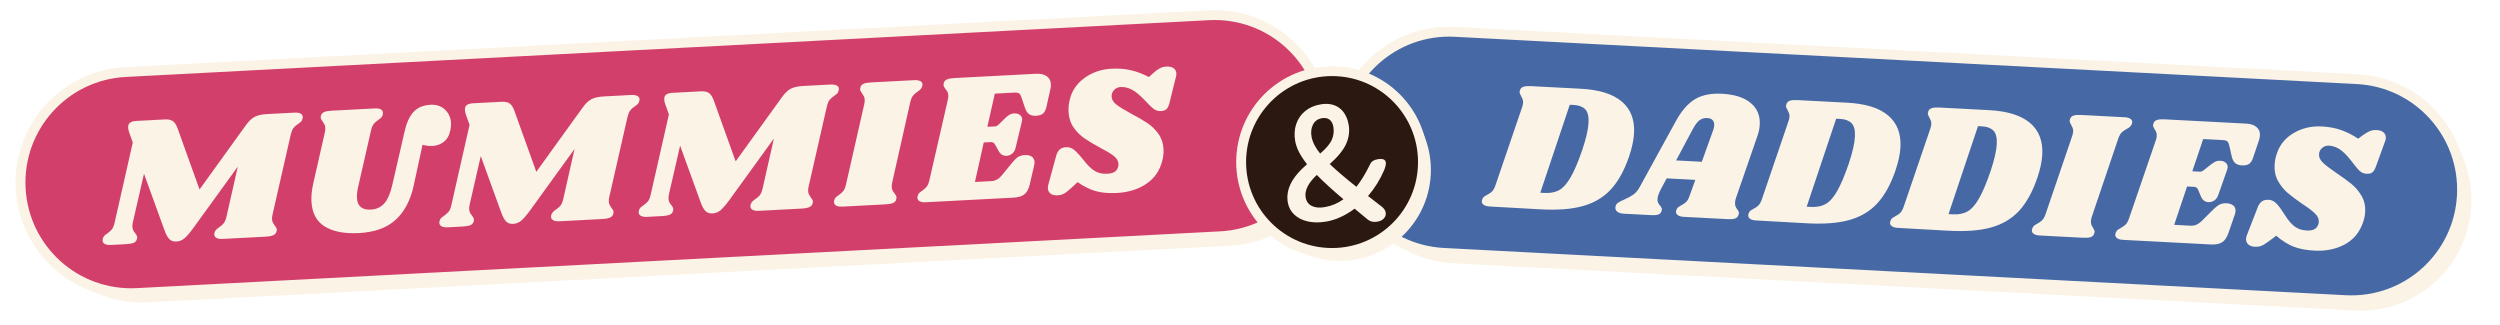
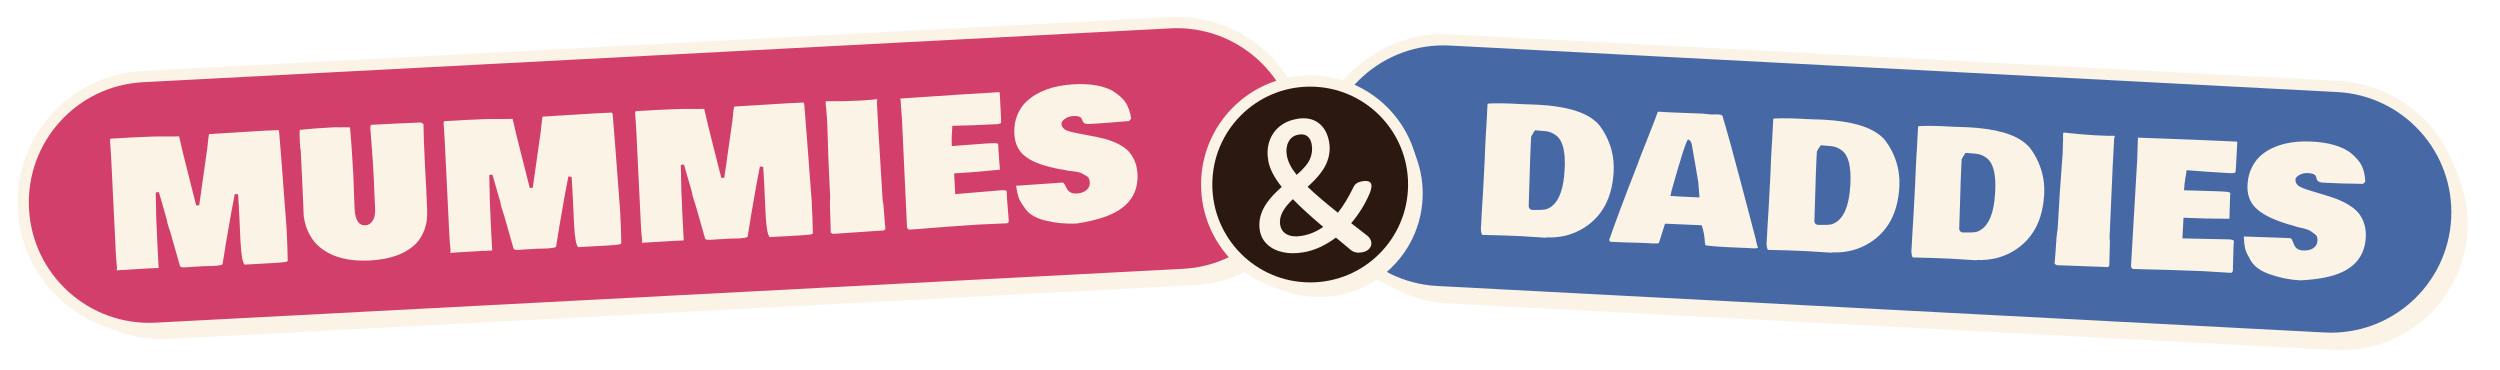
- <svg xmlns="http://www.w3.org/2000/svg" viewBox="0 0 1265 164" width="1265" height="164" role="img" aria-label="Mummies &amp; Daddies">
-   <g transform="rotate(-3 340.5 78.0)">
-     <rect x="15.00" y="27" width="661.0" height="112" rx="56.0" fill="#FBF3E6" />
-     <rect x="10.00" y="22" width="661.0" height="112" rx="56.0" fill="#D23F6B" stroke="#FBF3E6" stroke-width="5" />
-     <path d="M154.45 49.33Q154.45 49.79 154.17 50.54Q153.89 51.38 153.38 51.79Q152.87 52.21 151.84 52.86Q150.35 53.7 149.47 54.73Q148.59 55.75 147.93 57.89L136.58 97.92Q136.2 99.13 136.2 100.25Q136.2 101.27 136.53 101.97Q136.86 102.67 137.41 103.6Q137.79 104.07 138.07 104.58Q138.35 105.09 138.35 105.65Q138.35 105.83 138.16 106.58Q137.79 107.79 136.44 108.35Q135.09 108.91 132.57 108.91H110.7Q108.74 108.91 107.67 108.26Q106.6 107.6 106.6 106.49Q106.6 105.93 106.88 105.28Q107.16 104.62 107.67 104.11Q108.18 103.6 108.6 103.37Q109.02 103.14 109.21 102.95Q110.7 102.11 111.63 101.09Q112.56 100.06 113.21 97.92L120.29 72.79L96.17 102.67Q93.2 106.3 91.38 107.65Q89.56 109 87.24 109Q85 109 83.75 107.56Q82.49 106.11 81.47 102.67L72.71 73.9L65.83 98.02Q65.45 99.23 65.45 100.34Q65.45 101.46 65.78 102.2Q66.11 102.95 66.76 103.79Q67.59 105 67.59 105.74Q67.59 105.93 67.41 106.67Q67.04 107.98 65.73 108.49Q64.43 109 61.82 109H54.1Q52.14 109 51.07 108.35Q50 107.7 50 106.58Q50 106.02 50.28 105.37Q50.65 104.35 51.49 103.79Q52.33 103.23 52.51 103.14Q54 102.2 54.93 101.23Q55.86 100.25 56.52 98.02L67.87 57.8L66.38 52.86Q65.92 51.47 65.92 50.17Q65.92 48.49 66.99 47.74Q68.06 47 70.29 47H84.72Q87.52 47 88.87 48.21Q90.22 49.42 91.05 52.4L100.36 83.31L125.59 51.93Q128.01 48.95 130.34 47.98Q132.67 47 136.48 47H150.35Q152.31 47 153.38 47.61Q154.45 48.21 154.45 49.33ZM219.34 46.63Q223.8 46.63 226.5 49.47Q229.2 52.31 229.2 56.5Q229.2 57.89 228.74 59.75Q227.71 63.85 225.11 65.67Q222.5 67.48 219.43 67.48Q217.85 67.48 216.59 67.25Q215.33 67.02 214.22 66.64L208.72 86.84Q205.74 97.92 198.76 103.74Q191.78 109.56 179.77 109.56Q168.79 109.56 162.69 105.37Q156.59 101.18 156.59 92.34Q156.59 88.05 158.08 82.93L165.16 57.89Q165.53 56.68 165.53 55.56Q165.53 54.45 165.2 53.75Q164.88 53.05 164.32 52.12Q163.48 50.91 163.48 50.17Q163.48 49.79 163.67 49.23Q164.04 48.02 165.34 47.51Q166.65 47 169.16 47H191.04Q195.04 47 195.04 49.42Q195.04 49.98 194.95 50.35Q194.67 51.19 194.15 51.7Q193.64 52.21 192.62 52.86Q191.13 53.7 190.2 54.73Q189.27 55.75 188.62 57.89L180.52 86.38Q179.68 89.54 179.68 91.78Q179.68 98.02 186.38 98.02Q190.48 98.02 193.22 95.36Q195.97 92.71 197.83 86.29L205.47 59.57Q207.23 53.14 210.45 49.89Q213.66 46.63 219.34 46.63ZM325.09 49.33Q325.09 49.79 324.81 50.54Q324.53 51.38 324.02 51.79Q323.51 52.21 322.48 52.86Q320.99 53.7 320.11 54.73Q319.23 55.75 318.57 57.89L307.22 97.92Q306.84 99.13 306.84 100.25Q306.84 101.27 307.17 101.97Q307.5 102.67 308.05 103.6Q308.43 104.07 308.71 104.58Q308.98 105.09 308.98 105.65Q308.98 105.83 308.8 106.58Q308.43 107.79 307.08 108.35Q305.73 108.91 303.21 108.91H281.34Q279.38 108.91 278.31 108.26Q277.24 107.6 277.24 106.49Q277.24 105.93 277.52 105.28Q277.8 104.62 278.31 104.11Q278.82 103.6 279.24 103.37Q279.66 103.14 279.85 102.95Q281.34 102.11 282.27 101.09Q283.2 100.06 283.85 97.92L290.92 72.79L266.81 102.67Q263.83 106.3 262.02 107.65Q260.2 109 257.88 109Q255.64 109 254.39 107.56Q253.13 106.11 252.11 102.67L243.35 73.9L236.47 98.02Q236.09 99.23 236.09 100.34Q236.09 101.46 236.42 102.2Q236.74 102.95 237.4 103.79Q238.23 105 238.23 105.74Q238.23 105.93 238.05 106.67Q237.68 107.98 236.37 108.49Q235.07 109 232.46 109H224.74Q222.78 109 221.71 108.35Q220.64 107.7 220.64 106.58Q220.64 106.02 220.92 105.37Q221.29 104.35 222.13 103.79Q222.97 103.23 223.15 103.14Q224.64 102.2 225.57 101.23Q226.5 100.25 227.16 98.02L238.51 57.8L237.02 52.86Q236.56 51.47 236.56 50.17Q236.56 48.49 237.63 47.74Q238.7 47 240.93 47H255.36Q258.16 47 259.51 48.21Q260.86 49.42 261.69 52.4L271 83.31L296.23 51.93Q298.65 48.95 300.98 47.98Q303.31 47 307.12 47H320.99Q322.95 47 324.02 47.61Q325.09 48.21 325.09 49.33ZM426.1 49.33Q426.1 49.79 425.82 50.54Q425.54 51.38 425.03 51.79Q424.51 52.21 423.49 52.86Q422 53.7 421.12 54.73Q420.23 55.75 419.58 57.89L408.22 97.92Q407.85 99.13 407.85 100.25Q407.85 101.27 408.18 101.97Q408.5 102.67 409.06 103.6Q409.43 104.07 409.71 104.58Q409.99 105.09 409.99 105.65Q409.99 105.83 409.8 106.58Q409.43 107.79 408.08 108.35Q406.73 108.91 404.22 108.91H382.34Q380.39 108.91 379.32 108.26Q378.25 107.6 378.25 106.49Q378.25 105.93 378.53 105.28Q378.8 104.62 379.32 104.11Q379.83 103.6 380.25 103.37Q380.67 103.14 380.85 102.95Q382.34 102.11 383.27 101.09Q384.2 100.06 384.86 97.92L391.93 72.79L367.82 102.67Q364.84 106.3 363.03 107.65Q361.21 109 358.88 109Q356.65 109 355.39 107.56Q354.14 106.11 353.11 102.67L344.36 73.9L337.47 98.02Q337.1 99.23 337.1 100.34Q337.1 101.46 337.42 102.2Q337.75 102.95 338.4 103.79Q339.24 105 339.24 105.74Q339.24 105.93 339.05 106.67Q338.68 107.98 337.38 108.49Q336.08 109 333.47 109H325.74Q323.79 109 322.72 108.35Q321.65 107.7 321.65 106.58Q321.65 106.02 321.92 105.37Q322.3 104.35 323.14 103.79Q323.97 103.23 324.16 103.14Q325.65 102.2 326.58 101.23Q327.51 100.25 328.16 98.02L339.52 57.8L338.03 52.86Q337.56 51.47 337.56 50.17Q337.56 48.49 338.64 47.74Q339.71 47 341.94 47H356.37Q359.16 47 360.51 48.21Q361.86 49.42 362.7 52.4L372.01 83.31L397.24 51.93Q399.66 48.95 401.98 47.98Q404.31 47 408.13 47H422Q423.95 47 425.03 47.61Q426.1 48.21 426.1 49.33ZM468.45 49.33Q468.45 49.79 468.17 50.54Q467.89 51.19 467.38 51.7Q466.87 52.21 466.45 52.45Q466.03 52.68 465.85 52.86Q464.36 53.7 463.43 54.73Q462.5 55.75 461.84 57.89L450.58 98.02Q450.21 99.23 450.21 100.34Q450.21 101.46 450.53 102.2Q450.86 102.95 451.51 103.79Q452.35 105 452.35 105.74Q452.35 105.93 452.16 106.67Q451.79 107.98 450.49 108.49Q449.18 109 446.58 109H424.7Q422.74 109 421.67 108.35Q420.6 107.7 420.6 106.58Q420.6 106.02 420.88 105.37Q421.26 104.35 422.09 103.79Q422.93 103.23 423.12 103.14Q424.61 102.2 425.54 101.23Q426.47 100.25 427.12 98.02L438.48 57.89Q438.85 56.68 438.85 55.56Q438.85 54.54 438.52 53.84Q438.2 53.14 437.64 52.21Q436.8 51 436.8 50.26Q436.8 49.98 436.99 49.23Q437.36 48.02 438.62 47.51Q439.87 47 442.48 47H464.36Q466.31 47 467.38 47.61Q468.45 48.21 468.45 49.33ZM533.34 52.59Q533.34 53.89 532.97 55.1L530.55 63.76Q529.89 66.27 528.64 67.25Q527.38 68.23 525.05 68.23Q522.82 68.23 521.56 67.25Q520.31 66.27 519.65 64.04L518.17 58.73Q517.7 57.05 517.05 56.5Q516.4 55.94 514.53 55.94H504.76L500.11 72.51H504.2Q504.85 72.51 505.97 71.58L509.14 68.78Q510.53 67.57 511.56 67.02Q512.58 66.46 514.07 66.46Q515.74 66.46 516.82 67.34Q517.89 68.23 517.89 69.62Q517.89 69.99 517.7 70.74L513.88 83.68Q513.32 85.73 511.97 86.7Q510.62 87.68 509.04 87.68Q506.44 87.68 505.13 84.98L503.55 81.72Q502.9 80.33 501.5 80.33H497.87L492.38 100.06H500.57Q502.34 100.06 503.69 99.36Q505.04 98.67 506.62 96.9L512.21 90.75Q513.7 89.17 515.05 88.47Q516.4 87.77 518.35 87.77Q520.4 87.77 521.7 88.71Q523.01 89.64 523.01 91.5Q523.01 92.24 522.73 93.27L520.03 102.67Q519 106.21 517.05 107.6Q515.09 109 511.37 109H466.96Q465.01 109 463.94 108.35Q462.87 107.7 462.87 106.58Q462.87 106.02 463.15 105.37Q463.52 104.35 464.36 103.79Q465.2 103.23 465.38 103.14Q466.87 102.2 467.8 101.23Q468.73 100.25 469.38 98.02L480.83 57.89Q481.21 56.68 481.21 55.66Q481.21 54.54 480.88 53.8Q480.56 53.05 479.9 52.21Q479.07 51 479.07 50.26Q479.07 49.98 479.25 49.23Q479.62 48.02 480.93 47.51Q482.23 47 484.74 47H526.08Q529.52 47 531.43 48.49Q533.34 49.98 533.34 52.59ZM583.05 51.65 585.19 49.89Q587.43 48.12 588.87 47.47Q590.31 46.81 592.17 46.81Q594.41 46.81 595.71 47.79Q597.02 48.77 597.02 50.63Q597.02 51.38 596.74 52.21L592.83 65.06Q592.17 67.29 591.2 68.23Q590.22 69.16 588.26 69.16Q586.22 69.16 584.68 67.9Q583.14 66.64 579.89 62.73Q576.63 59.01 573.97 57.47Q571.32 55.94 568.53 55.94Q566.48 55.94 565.08 57.29Q563.69 58.64 563.69 60.59Q563.69 62.83 565.92 64.73Q568.16 66.64 572.9 69.53Q577.74 72.41 580.91 74.74Q584.08 77.07 586.31 80.51Q588.54 83.96 588.54 88.43Q588.54 91.31 587.61 94.2Q585.38 101.65 578.95 105.51Q572.53 109.37 563.97 109.37Q557.54 109.37 553.17 107.88Q548.79 106.39 544.23 102.86L540.88 105.65Q538.55 107.6 537.06 108.3Q535.57 109 533.71 109Q531.57 109 530.31 107.98Q529.06 106.95 529.06 105.18Q529.06 104.25 529.43 103.23L533.99 89.36Q534.74 86.94 536.04 85.91Q537.34 84.89 539.39 84.89Q541.53 84.89 543.25 86.38Q544.98 87.87 547.77 91.78Q550.75 96.06 553.31 97.74Q555.87 99.41 559.41 99.41Q561.92 99.41 563.27 98.62Q564.62 97.83 565.18 96.06Q565.36 95.59 565.36 94.66Q565.36 92.43 563.22 90.57Q561.08 88.71 556.61 86.1Q551.86 83.21 548.89 80.93Q545.91 78.65 543.72 75.21Q541.53 71.76 541.53 67.11Q541.53 63.85 542.56 60.68Q544.51 54.26 550.56 50.35Q556.61 46.44 564.43 46.44Q569.65 46.44 574.07 47.7Q578.49 48.95 583.05 51.65Z" fill="#FBF3E6" />
+ <svg xmlns="http://www.w3.org/2000/svg" viewBox="0 0 1111 164" width="1111" height="164" role="img" aria-label="Mummies &amp; Daddies">
+   <g transform="rotate(-3 294.6 78.0)">
+     <rect x="15.00" y="27" width="569.3" height="112" rx="56.0" fill="#FBF3E6" />
+     <rect x="10.00" y="22" width="569.3" height="112" rx="56.0" fill="#D23F6B" stroke="#FBF3E6" stroke-width="5" />
+     <path d="M69.12 73.71Q68.66 84.51 68.66 95.92V107.29H65.87L64.92 107.25L51.37 107.36Q50.08 107.36 50 107.4Q50 107.36 50.15 106.75V106.52L50.19 106.37Q50 103.62 50 99.69L50.15 57.07L50.11 55.09V53.18L50.04 49.59Q50.04 49.21 50.46 48.79H55.69L58.74 48.75Q69.5 48.75 74.13 49.06Q78.77 49.36 80.79 49.36Q81.9 55.93 84.07 66.76L86.78 80.42H88.12L93 55.47Q93.12 54.9 93.54 52.13Q93.96 49.36 94.19 49.06H94.34L119.18 48.83L120.67 48.87H124.94Q125.29 49.02 125.32 50.28L125.71 64.7Q126.16 82.64 126.35 92.63Q126.35 100.34 126.12 107.1Q126.01 107.55 124.6 107.63L122.88 107.71Q120.82 107.78 119.83 107.78H117.84Q114.14 107.82 106.93 107.82Q105.6 106.64 105.6 97.59L105.67 85.61V82.52Q105.67 78.44 105.63 76.49L104.18 76.23Q102.92 80.84 99.34 96.79L98.99 98.32Q98.73 99.5 98.1 102.54Q97.47 105.57 97.09 107.13Q96.63 107.67 93.04 107.67H92.55L88.27 107.55L85.94 107.59H84.15L81.14 107.63H80.07Q78.31 107.63 78.12 106.83L78.16 106.87L74.69 91.72Q74.54 91.15 74 89.22Q73.47 87.29 73.39 85.99L70.53 73.63ZM189.27 76.95 189.16 87.67Q189.16 92.6 187.58 96.37Q185.99 100.15 183.4 102.48Q176.34 108.89 162.53 108.89Q148.71 108.89 141.04 102.17Q138.33 99.85 136.48 96.12Q134.63 92.4 134.25 87.71Q134.44 71.76 134.44 58.22Q134.25 58.22 134.25 54.21Q134.25 50.2 134.59 49.25H135.4Q141.01 48.94 150.7 48.94Q151.38 49.1 153.2 49.13Q155.01 49.17 155.7 49.25L156.88 49.4Q157.15 56.96 157.22 70.2L156.99 85.54Q156.99 93.17 161.42 93.17Q163.29 93.17 164.57 91.53Q165.85 89.89 165.92 87.83L166.07 87.44L166.19 74.58L166.23 73.44Q166.23 64.59 166 56.35L165.92 53.56Q165.85 51.88 165.85 50.55Q165.85 49.21 166.27 48.71Q180.99 48.71 188.47 48.83Q188.74 49.1 189.16 49.32H189.12L189.54 49.59Q189.24 56.8 189.24 68.14V74.7ZM217.55 73.71Q217.09 84.51 217.09 95.92V107.29H214.3L213.35 107.25L199.8 107.36Q198.51 107.36 198.43 107.4Q198.43 107.36 198.58 106.75V106.52L198.62 106.37Q198.43 103.62 198.43 99.69L198.58 57.07L198.55 55.09V53.18L198.47 49.59Q198.47 49.21 198.89 48.79H204.12L207.17 48.75Q217.93 48.75 222.57 49.06Q227.2 49.36 229.22 49.36Q230.33 55.93 232.51 66.76L235.22 80.42H236.55L241.44 55.47Q241.55 54.9 241.97 52.13Q242.39 49.36 242.62 49.06H242.77L267.61 48.83L269.1 48.87H273.37Q273.72 49.02 273.75 50.28L274.14 64.7Q274.59 82.64 274.79 92.63Q274.79 100.34 274.56 107.1Q274.44 107.55 273.03 107.63L271.31 107.71Q269.25 107.78 268.26 107.78H266.28Q262.57 107.82 255.36 107.82Q254.03 106.64 254.03 97.59L254.1 85.61V82.52Q254.1 78.44 254.07 76.49L252.62 76.23Q251.36 80.84 247.77 96.79L247.43 98.32Q247.16 99.5 246.53 102.54Q245.9 105.57 245.52 107.13Q245.06 107.67 241.47 107.67H240.98L236.7 107.55L234.38 107.59H232.58L229.57 107.63H228.5Q226.74 107.63 226.55 106.83L226.59 106.87L223.12 91.72Q222.97 91.15 222.43 89.22Q221.9 87.29 221.82 85.99L218.96 73.63ZM302.79 73.71Q302.33 84.51 302.33 95.92V107.29H299.55L298.59 107.25L285.05 107.36Q283.75 107.36 283.67 107.4Q283.67 107.36 283.83 106.75V106.52L283.87 106.37Q283.67 103.62 283.67 99.69L283.83 57.07L283.79 55.09V53.18L283.71 49.59Q283.71 49.21 284.13 48.79H289.36L292.41 48.75Q303.17 48.75 307.81 49.06Q312.45 49.36 314.47 49.36Q315.57 55.93 317.75 66.76L320.46 80.42H321.79L326.68 55.47Q326.79 54.9 327.21 52.13Q327.63 49.36 327.86 49.06H328.01L352.85 48.83L354.34 48.87H358.62Q358.96 49.02 359 50.28L359.38 64.7Q359.84 82.64 360.03 92.63Q360.03 100.34 359.8 107.1Q359.68 107.55 358.27 107.63L356.56 107.71Q354.5 107.78 353.5 107.78H351.52Q347.82 107.82 340.61 107.82Q339.27 106.64 339.27 97.59L339.35 85.61V82.52Q339.35 78.44 339.31 76.49L337.86 76.23Q336.6 80.84 333.01 96.79L332.67 98.32Q332.4 99.5 331.77 102.54Q331.14 105.57 330.76 107.13Q330.3 107.67 326.72 107.67H326.22L321.95 107.55L319.62 107.59H317.83L314.81 107.63H313.74Q311.99 107.63 311.8 106.83L311.83 106.87L308.36 91.72Q308.21 91.15 307.68 89.22Q307.14 87.29 307.07 85.99L304.2 73.63ZM367.89 102.44Q367.89 94.69 368.31 91.68Q368.31 75.08 368.76 58.22Q368.65 55.81 368.65 53.37V52.11Q368.5 50.93 368.5 50.01Q368.5 49.1 368.69 48.83Q376.85 49.32 383 49.32Q389.14 49.32 391.43 49.1Q391.51 49.21 391.55 49.74H391.28V63.56L391.55 94.62Q391.55 94.96 391.66 95.19V95.27Q391.77 95.5 391.77 95.76L392.08 106.87Q391.89 107.29 391.39 107.52H390.1L368.73 107.86Q368.35 107.67 367.73 107.29L367.77 106.64ZM402 59.28 401.81 49.25Q401.85 49.25 402.08 49.36Q431.08 48.87 445.77 48.83Q445.92 48.9 446 49.06V59.82Q446 61.38 445.92 62.37Q445.73 62.98 443.67 62.98H443.4Q434.17 62.98 424.17 62.68Q424.17 63.02 424.07 63.9Q423.98 64.78 423.94 65.16L423.75 66.61Q423.56 68.06 423.48 71.65L435.31 71.38Q438.36 71.3 439.74 71.3H440.35Q442.68 71.3 443.4 71.44Q444.13 71.57 444.13 72.22L444.09 72.52V73.44L444.28 83.25L444.24 83.28V83.25Q432.64 83.82 425.7 83.82H423.9V93.05L444.62 92.4Q446.34 92.4 446.8 92.9Q446.76 93.89 446.76 95.72L447.03 106.1Q447.03 107.06 446.19 107.21L433.52 107.1Q429.78 107.1 418.64 107.36L412.38 107.52Q405.74 107.74 402.53 107.74L402.42 107.67H402.46Q402.08 107.29 401.73 106.94V105.61L401.96 64.82ZM451.41 90.76 471.6 90.42Q472.36 90.42 472.88 91.72Q473.39 93.02 473.89 93.78Q475.07 95.61 477.8 95.61Q480.53 95.61 482.21 94.33Q483.88 93.05 483.88 91.03Q483.88 89.01 482.85 88.26Q481.82 87.52 480.6 86.81Q479.38 86.11 477 85.73Q474.61 85.35 474.38 85.27H474.46L472.28 84.7Q470.19 84.32 468.77 83.86Q459.65 81.42 455.59 77.71Q451.53 74.01 451.53 67.75Q451.53 63.21 453.21 59.59Q454.88 55.96 457.59 53.67Q465.42 47.07 479.19 47.07Q490.14 47.07 496.4 51.04H496.36Q500.37 53.94 501.86 56.75Q503.34 59.55 503.73 63.67L502.73 64.66Q492.7 65.05 484.95 65.05Q482.63 65.05 482.17 63.67Q481.98 63.1 481.75 62.53Q481.21 61.15 478.31 61.15H478.16Q475.91 61.15 474.31 62.2Q472.7 63.25 472.68 64.24Q472.67 65.24 473.1 65.88Q473.54 66.53 474.04 66.92Q474.54 67.3 475.57 67.7Q476.6 68.1 477.11 68.23Q477.63 68.37 478.73 68.67L480.07 69.01Q480.87 69.24 484.74 70.16Q488.62 71.07 491.21 71.91V71.88Q499.34 74.62 502.3 78.72Q505.25 82.83 505.25 88.28Q505.25 102.82 487.89 107.13Q482.85 108.39 477.13 108.93Q470.11 108.93 463.24 106.87Q456.37 104.81 454.04 100.15Q452.48 97.9 451.95 96.01Q451.41 94.12 451.07 90.73Q451.18 90.76 451.41 90.76Z" fill="#FBF3E6" />
  </g>
-   <g transform="rotate(3 961.6 84.0)">
-     <rect x="682.02" y="33" width="569.1" height="112" rx="56.0" fill="#FBF3E6" />
-     <rect x="677.02" y="28" width="569.1" height="112" rx="56.0" fill="#4669A6" stroke="#FBF3E6" stroke-width="5" />
-     <path d="M826.14 74.46Q826.14 79.58 824.28 86.28Q821.21 97.08 815.99 103.41Q810.78 109.74 802.26 112.63Q793.74 115.51 780.43 115.42L755.11 115.33Q753.16 115.33 752.09 114.67Q751.02 114.02 751.02 112.91Q751.02 112.35 751.29 111.7Q751.57 110.86 752.09 110.48Q752.6 110.11 753.62 109.46Q755.11 108.62 756 107.6Q756.88 106.58 757.53 104.34L768.89 64.31Q769.26 63.1 769.26 61.98Q769.26 60.96 768.94 60.26Q768.61 59.56 768.05 58.63Q767.21 57.42 767.21 56.68Q767.21 56.4 767.4 55.65Q767.77 54.44 769.03 53.93Q770.29 53.42 772.89 53.42H798.03Q811.99 53.42 819.07 58.77Q826.14 64.12 826.14 74.46ZM802.87 70.45Q802.87 65.52 800.82 63.66Q798.77 61.8 794.95 61.8H792.91L780.34 107.04H782.57Q786.86 107.04 789.79 105.23Q792.72 103.41 795.23 98.52Q797.75 93.64 800.45 84.23Q802.87 75.48 802.87 70.45ZM879.39 104.43Q879.02 105.64 879.02 106.85Q879.02 107.88 879.3 108.58Q879.58 109.27 879.9 109.69Q880.23 110.11 880.32 110.3Q881.25 111.23 881.25 112.16Q881.25 112.35 881.07 113.09Q880.69 114.39 879.44 114.91Q878.18 115.42 875.57 115.42H853.51Q851.56 115.42 850.48 114.77Q849.41 114.12 849.41 113Q849.41 112.44 849.69 111.79Q849.97 111.04 850.48 110.62Q851 110.21 851.93 109.65Q853.42 108.81 854.35 107.79Q855.28 106.76 855.93 104.43L858.35 96.43H843.83L841.32 101.73Q839.73 105.18 839.73 107.13Q839.73 108.25 840.11 108.95Q840.48 109.65 841.22 110.39Q841.87 111.14 842.11 111.65Q842.34 112.16 842.15 113Q841.78 114.39 840.62 114.91Q839.45 115.42 836.94 115.42H823.07Q820.93 115.42 819.81 114.63Q818.69 113.84 818.69 112.53Q818.69 111.04 819.76 110.16Q820.83 109.27 822.98 108.25Q825.77 106.85 827.44 105.5Q829.12 104.15 830.33 101.73L846.9 67.38Q850.72 59.38 855.88 55.79Q861.05 52.21 869.52 52.21Q879.02 52.21 884.23 56.07Q889.44 59.94 889.44 66.82Q889.44 69.71 888.51 72.78ZM861.14 87.12 866.08 70.73Q866.45 69.62 866.45 68.41Q866.45 66.64 865.47 65.75Q864.5 64.87 862.73 64.87Q860.49 64.87 858.91 66.17Q857.33 67.48 855.74 70.83L848.11 87.12ZM961.13 74.46Q961.13 79.58 959.26 86.28Q956.19 97.08 950.98 103.41Q945.77 109.74 937.25 112.63Q928.73 115.51 915.42 115.42L890.1 115.33Q888.14 115.33 887.07 114.67Q886 114.02 886 112.91Q886 112.35 886.28 111.7Q886.56 110.86 887.07 110.48Q887.58 110.11 888.61 109.46Q890.1 108.62 890.98 107.6Q891.86 106.58 892.52 104.34L903.87 64.31Q904.25 63.1 904.25 61.98Q904.25 60.96 903.92 60.26Q903.59 59.56 903.04 58.63Q902.2 57.42 902.2 56.68Q902.2 56.4 902.38 55.65Q902.76 54.44 904.01 53.93Q905.27 53.42 907.88 53.42H933.01Q946.98 53.42 954.05 58.77Q961.13 64.12 961.13 74.46ZM937.85 70.45Q937.85 65.52 935.8 63.66Q933.76 61.8 929.94 61.8H927.89L915.32 107.04H917.56Q921.84 107.04 924.77 105.23Q927.71 103.41 930.22 98.52Q932.73 93.64 935.43 84.23Q937.85 75.48 937.85 70.45ZM1032.99 74.46Q1032.99 79.58 1031.13 86.28Q1028.06 97.08 1022.85 103.41Q1017.63 109.74 1009.12 112.63Q1000.6 115.51 987.29 115.42L961.96 115.33Q960.01 115.33 958.94 114.67Q957.87 114.02 957.87 112.91Q957.87 112.35 958.15 111.7Q958.43 110.86 958.94 110.48Q959.45 110.11 960.47 109.46Q961.96 108.62 962.85 107.6Q963.73 106.58 964.38 104.34L975.74 64.31Q976.11 63.1 976.11 61.98Q976.11 60.96 975.79 60.26Q975.46 59.56 974.9 58.63Q974.07 57.42 974.07 56.68Q974.07 56.4 974.25 55.65Q974.62 54.44 975.88 53.93Q977.14 53.42 979.74 53.42H1004.88Q1018.84 53.42 1025.92 58.77Q1032.99 64.12 1032.99 74.46ZM1009.72 70.45Q1009.72 65.52 1007.67 63.66Q1005.62 61.8 1001.81 61.8H999.76L987.19 107.04H989.43Q993.71 107.04 996.64 105.23Q999.57 103.41 1002.09 98.52Q1004.6 93.64 1007.3 84.23Q1009.72 75.48 1009.72 70.45ZM1077.59 55.75Q1077.59 56.21 1077.31 56.96Q1077.03 57.61 1076.52 58.12Q1076 58.63 1075.58 58.86Q1075.17 59.1 1074.98 59.28Q1073.49 60.12 1072.56 61.15Q1071.63 62.17 1070.98 64.31L1059.71 104.43Q1059.34 105.64 1059.34 106.76Q1059.34 107.88 1059.67 108.62Q1059.99 109.37 1060.64 110.21Q1061.48 111.42 1061.48 112.16Q1061.48 112.35 1061.29 113.09Q1060.92 114.39 1059.62 114.91Q1058.32 115.42 1055.71 115.42H1033.83Q1031.88 115.42 1030.81 114.77Q1029.74 114.12 1029.74 113Q1029.74 112.44 1030.02 111.79Q1030.39 110.76 1031.23 110.21Q1032.06 109.65 1032.25 109.55Q1033.74 108.62 1034.67 107.65Q1035.6 106.67 1036.25 104.43L1047.61 64.31Q1047.98 63.1 1047.98 61.98Q1047.98 60.96 1047.66 60.26Q1047.33 59.56 1046.77 58.63Q1045.93 57.42 1045.93 56.68Q1045.93 56.4 1046.12 55.65Q1046.49 54.44 1047.75 53.93Q1049.01 53.42 1051.61 53.42H1073.49Q1075.44 53.42 1076.52 54.02Q1077.59 54.63 1077.59 55.75ZM1142.47 59Q1142.47 60.31 1142.1 61.52L1139.68 70.18Q1139.03 72.69 1137.77 73.67Q1136.51 74.64 1134.19 74.64Q1131.95 74.64 1130.7 73.67Q1129.44 72.69 1128.79 70.45L1127.3 65.15Q1126.83 63.47 1126.18 62.91Q1125.53 62.36 1123.67 62.36H1113.89L1109.24 78.93H1113.33Q1113.98 78.93 1115.1 78L1118.27 75.2Q1119.66 73.99 1120.69 73.43Q1121.71 72.88 1123.2 72.88Q1124.88 72.88 1125.95 73.76Q1127.02 74.64 1127.02 76.04Q1127.02 76.41 1126.83 77.16L1123.02 90.1Q1122.46 92.15 1121.11 93.12Q1119.76 94.1 1118.17 94.1Q1115.57 94.1 1114.26 91.4L1112.68 88.14Q1112.03 86.75 1110.63 86.75H1107L1101.51 106.48H1109.7Q1111.47 106.48 1112.82 105.78Q1114.17 105.09 1115.75 103.32L1121.34 97.17Q1122.83 95.59 1124.18 94.89Q1125.53 94.19 1127.48 94.19Q1129.53 94.19 1130.83 95.12Q1132.14 96.06 1132.14 97.92Q1132.14 98.66 1131.86 99.69L1129.16 109.09Q1128.14 112.63 1126.18 114.02Q1124.23 115.42 1120.5 115.42H1076.1Q1074.14 115.42 1073.07 114.77Q1072 114.12 1072 113Q1072 112.44 1072.28 111.79Q1072.65 110.76 1073.49 110.21Q1074.33 109.65 1074.51 109.55Q1076 108.62 1076.93 107.65Q1077.86 106.67 1078.52 104.43L1089.97 64.31Q1090.34 63.1 1090.34 62.08Q1090.34 60.96 1090.01 60.21Q1089.69 59.47 1089.04 58.63Q1088.2 57.42 1088.2 56.68Q1088.2 56.4 1088.38 55.65Q1088.76 54.44 1090.06 53.93Q1091.36 53.42 1093.88 53.42H1135.21Q1138.65 53.42 1140.56 54.91Q1142.47 56.4 1142.47 59ZM1192.18 58.07 1194.32 56.3Q1196.56 54.54 1198 53.88Q1199.44 53.23 1201.31 53.23Q1203.54 53.23 1204.84 54.21Q1206.15 55.19 1206.15 57.05Q1206.15 57.79 1205.87 58.63L1201.96 71.48Q1201.31 73.71 1200.33 74.64Q1199.35 75.58 1197.4 75.58Q1195.35 75.58 1193.81 74.32Q1192.28 73.06 1189.02 69.15Q1185.76 65.43 1183.11 63.89Q1180.45 62.36 1177.66 62.36Q1175.61 62.36 1174.22 63.71Q1172.82 65.06 1172.82 67.01Q1172.82 69.24 1175.05 71.15Q1177.29 73.06 1182.04 75.95Q1186.88 78.83 1190.04 81.16Q1193.21 83.49 1195.44 86.93Q1197.68 90.38 1197.68 94.85Q1197.68 97.73 1196.74 100.62Q1194.51 108.06 1188.09 111.93Q1181.66 115.79 1173.1 115.79Q1166.68 115.79 1162.3 114.3Q1157.92 112.81 1153.36 109.27L1150.01 112.07Q1147.68 114.02 1146.2 114.72Q1144.71 115.42 1142.84 115.42Q1140.7 115.42 1139.45 114.39Q1138.19 113.37 1138.19 111.6Q1138.19 110.67 1138.56 109.65L1143.12 95.78Q1143.87 93.36 1145.17 92.33Q1146.47 91.31 1148.52 91.31Q1150.66 91.31 1152.39 92.8Q1154.11 94.29 1156.9 98.2Q1159.88 102.48 1162.44 104.15Q1165 105.83 1168.54 105.83Q1171.05 105.83 1172.4 105.04Q1173.75 104.25 1174.31 102.48Q1174.5 102.01 1174.5 101.08Q1174.5 98.85 1172.35 96.99Q1170.21 95.12 1165.74 92.52Q1161 89.63 1158.02 87.35Q1155.04 85.07 1152.85 81.63Q1150.66 78.18 1150.66 73.53Q1150.66 70.27 1151.69 67.1Q1153.64 60.68 1159.69 56.77Q1165.74 52.86 1173.56 52.86Q1178.78 52.86 1183.2 54.12Q1187.62 55.37 1192.18 58.07Z" fill="#FBF3E6" />
+   <g transform="rotate(3 838.7 84.0)">
+     <rect x="590.25" y="33" width="506.9" height="112" rx="56.0" fill="#FBF3E6" />
+     <rect x="585.25" y="28" width="506.9" height="112" rx="56.0" fill="#4669A6" stroke="#FBF3E6" stroke-width="5" />
+     <path d="M674.48 54.83 681.61 54.71Q700.27 54.71 707.83 60.9Q709.43 62.08 711.34 64.86Q716.87 72.92 716.87 82.65Q716.87 100.01 704.93 108.33Q697.79 113.32 688.52 113.4L688.37 113.55H687.41L677.26 113.44Q670.36 113.44 659.98 113.78Q659.25 112.41 659.25 110.54L659.29 109.17V103.21L659.37 94.74V80.78Q659.29 75.97 659.29 73.6V67.34L659.33 66.47V55.55Q659.33 55.25 663.49 55.04Q667.65 54.83 670.13 54.83ZM690.66 68.03Q688.48 66.47 685.85 66.28Q684.93 66.24 683.35 66.2Q681.77 66.16 681.04 66.12Q680.35 67.15 680.13 67.65L679.44 69.06V71.2Q679.44 77.8 679.74 89.09L679.97 100.12Q680.2 101.3 681.5 101.53Q685.43 101.46 687.57 101Q695.08 98.33 695.08 82.72Q695.08 71.16 690.66 68.03ZM782.65 112.94Q782.62 113.44 780.56 113.44H777.04L774.68 113.48H772.35L768.65 113.52Q763.12 113.52 759.45 113.25Q759.34 113.21 759.19 112.79L759 111.99Q758.65 108.06 757.2 104.4L740.87 104.55Q740.72 105.2 739.88 108.4Q739.04 111.61 738.62 113.25Q738.24 113.63 734.99 113.63L734.04 113.59H731.83L721.91 113.82H720.76L719.69 113.86H717.02Q716.76 113.59 716.45 113.17Q720.27 99.97 726.79 80.43L727.67 77.72H727.63L728.66 74.56Q729.16 73.03 731.5 66.08Q733.85 59.14 734.44 57.12Q735.03 55.1 735.15 55.02H741.48L755.03 54.83L758.69 55.02L761.71 54.83Q763.99 54.83 763.99 55.74Q767.81 66.39 774.18 86.38Q780.56 106.38 781.36 108.86L781.89 110.77Q782.16 111.8 782.65 112.94ZM744.88 92.11 746.44 92.15 755.56 92.11Q754.99 87.57 754.68 85.43L753.23 78.91Q750.94 68.79 750.87 68.6Q750.79 68.41 750.73 68.24Q750.68 68.07 750.64 68.01Q750.6 67.95 750.54 67.8Q750.49 67.65 750.43 67.59Q750.37 67.53 750.3 67.42Q750.03 66.96 749.19 66.62Q748.16 66.85 743.05 89.59L742.63 92.11ZM801.62 54.83 808.75 54.71Q827.41 54.71 834.97 60.9Q836.57 62.08 838.48 64.86Q844.01 72.92 844.01 82.65Q844.01 100.01 832.07 108.33Q824.93 113.32 815.66 113.4L815.51 113.55H814.55L804.4 113.44Q797.5 113.44 787.12 113.78Q786.39 112.41 786.39 110.54L786.43 109.17V103.21L786.51 94.74V80.78Q786.43 75.97 786.43 73.6V67.34L786.47 66.47V55.55Q786.47 55.25 790.63 55.04Q794.79 54.83 797.27 54.83ZM817.8 68.03Q815.62 66.47 812.99 66.28Q812.07 66.24 810.49 66.2Q808.9 66.16 808.18 66.12Q807.49 67.15 807.26 67.65L806.58 69.06V71.2Q806.58 77.8 806.88 89.09L807.11 100.12Q807.34 101.3 808.64 101.53Q812.57 101.46 814.7 101Q822.22 98.33 822.22 82.72Q822.22 71.16 817.8 68.03ZM866.06 54.83 873.2 54.71Q891.86 54.71 899.41 60.9Q901.02 62.08 902.92 64.86Q908.46 72.92 908.46 82.65Q908.46 100.01 896.51 108.33Q889.38 113.32 880.11 113.4L879.95 113.55H879L868.85 113.44Q861.94 113.44 851.56 113.78Q850.84 112.41 850.84 110.54L850.88 109.17V103.21L850.95 94.74V80.78Q850.88 75.97 850.88 73.6V67.34L850.92 66.47V55.55Q850.92 55.25 855.07 55.04Q859.23 54.83 861.71 54.83ZM882.24 68.03Q880.07 66.47 877.43 66.28Q876.52 66.24 874.94 66.2Q873.35 66.16 872.63 66.12Q871.94 67.15 871.71 67.65L871.02 69.06V71.2Q871.02 77.8 871.33 89.09L871.56 100.12Q871.79 101.3 873.08 101.53Q877.02 101.46 879.15 101Q886.67 98.33 886.67 82.72Q886.67 71.16 882.24 68.03ZM914.83 108.44Q914.83 100.69 915.25 97.68Q915.25 81.08 915.71 64.22Q915.59 61.81 915.59 59.37V58.11Q915.44 56.93 915.44 56.01Q915.44 55.1 915.63 54.83Q923.8 55.32 929.94 55.32Q936.08 55.32 938.37 55.1Q938.45 55.21 938.49 55.74H938.22V69.56L938.49 100.62Q938.49 100.96 938.6 101.19V101.27Q938.72 101.5 938.72 101.76L939.02 112.87Q938.83 113.29 938.33 113.52H937.04L915.67 113.86Q915.29 113.67 914.68 113.29L914.71 112.64ZM948.94 65.28 948.75 55.25Q948.79 55.25 949.02 55.36Q978.02 54.87 992.71 54.83Q992.86 54.9 992.94 55.06V65.82Q992.94 67.38 992.86 68.37Q992.67 68.98 990.61 68.98H990.34Q981.11 68.98 971.11 68.68Q971.11 69.02 971.01 69.9Q970.92 70.78 970.88 71.16L970.69 72.61Q970.5 74.06 970.42 77.65L982.25 77.38Q985.3 77.3 986.68 77.3H987.29Q989.62 77.3 990.34 77.44Q991.07 77.57 991.07 78.22L991.03 78.52V79.44L991.22 89.25L991.18 89.28V89.25Q979.58 89.82 972.64 89.82H970.84V99.05L991.56 98.4Q993.28 98.4 993.74 98.9Q993.7 99.89 993.7 101.72L993.97 112.1Q993.97 113.06 993.13 113.21L980.46 113.1Q976.72 113.1 965.58 113.36L959.32 113.52Q952.68 113.74 949.47 113.74L949.36 113.67H949.4Q949.02 113.29 948.67 112.94V111.61L948.9 70.82ZM998.35 96.76 1018.54 96.42Q1019.3 96.42 1019.82 97.72Q1020.33 99.02 1020.83 99.78Q1022.01 101.61 1024.74 101.61Q1027.47 101.61 1029.15 100.33Q1030.83 99.05 1030.83 97.03Q1030.83 95.01 1029.79 94.26Q1028.76 93.52 1027.54 92.81Q1026.32 92.11 1023.94 91.73Q1021.55 91.35 1021.32 91.27H1021.4L1019.23 90.7Q1017.13 90.32 1015.71 89.86Q1006.59 87.42 1002.53 83.71Q998.47 80.01 998.47 73.75Q998.47 69.21 1000.15 65.59Q1001.83 61.96 1004.53 59.67Q1012.36 53.07 1026.13 53.07Q1037.08 53.07 1043.34 57.04H1043.3Q1047.31 59.94 1048.8 62.75Q1050.29 65.55 1050.67 69.67L1049.68 70.66Q1039.64 71.05 1031.89 71.05Q1029.57 71.05 1029.11 69.67Q1028.92 69.1 1028.69 68.53Q1028.15 67.15 1025.25 67.15H1025.1Q1022.85 67.15 1021.25 68.2Q1019.64 69.25 1019.63 70.24Q1019.61 71.24 1020.05 71.88Q1020.48 72.53 1020.98 72.92Q1021.48 73.3 1022.51 73.7Q1023.54 74.1 1024.05 74.23Q1024.57 74.37 1025.67 74.67L1027.01 75.01Q1027.81 75.24 1031.68 76.16Q1035.56 77.07 1038.15 77.91V77.88Q1046.28 80.62 1049.24 84.72Q1052.19 88.83 1052.19 94.28Q1052.19 108.82 1034.83 113.13Q1029.79 114.39 1024.07 114.93Q1017.05 114.93 1010.18 112.87Q1003.31 110.81 1000.99 106.15Q999.42 103.9 998.89 102.01Q998.35 100.12 998.01 96.73Q998.12 96.76 998.35 96.76Z" fill="#FBF3E6" />
  </g>
-   <circle cx="678.02" cy="86.00" r="46" fill="#FBF3E6" />
-   <circle cx="674.02" cy="82.00" r="46" fill="#2B1810" stroke="#FBF3E6" stroke-width="5" />
-   <path d="M692.24 99.18 699.06 104.48Q700.85 105.79 701.15 107.49Q701.44 109.14 700.32 110.45Q699.2 111.77 697.03 112.15Q694.01 112.68 692.11 111.12L685.44 105.59Q678.37 110.83 671.28 112.08Q666.02 113.01 661.79 112.06Q657.56 111.12 654.92 108.6Q652.27 106.09 651.65 102.54Q650.8 97.75 653.06 93.05Q655.31 88.35 661.36 83.08Q656.32 76.79 655.38 71.47Q654.55 66.74 655.88 62.78Q657.22 58.82 660.38 56.23Q663.55 53.64 668.08 52.84Q673.86 51.82 677.63 54.58Q681.4 57.34 682.42 63.12Q683.27 67.91 681.22 72.64Q679.18 77.37 672.86 83.02Q678.07 87.99 686.34 94.53Q689.99 89.89 693.21 83.22Q693.75 82.05 694.66 81.45Q695.57 80.84 697.02 80.59Q700.83 79.92 701.21 82.09Q701.45 83.47 700.41 86.02Q697.34 93.2 692.24 99.18ZM663.64 69.14Q664.37 73.27 668 77.71Q672.59 73.79 673.93 70.64Q675.27 67.49 674.68 64.14Q674.25 61.71 672.76 60.55Q671.27 59.39 668.84 59.82Q665.75 60.37 664.39 63.01Q663.03 65.66 663.64 69.14ZM679.79 100.83Q671.36 93.72 666.31 88.51Q659.74 94.68 660.67 99.93Q661.2 102.96 663.8 104.23Q666.39 105.5 670.4 104.79Q675.52 103.89 679.79 100.83Z" fill="#FBF3E6" />
+   <circle cx="586.25" cy="86.00" r="46" fill="#FBF3E6" />
+   <circle cx="582.25" cy="82.00" r="46" fill="#2B1810" stroke="#FBF3E6" stroke-width="5" />
+   <path d="M600.47 99.18 607.3 104.48Q609.09 105.79 609.39 107.49Q609.68 109.14 608.56 110.45Q607.43 111.77 605.27 112.15Q602.24 112.68 600.34 111.12L593.68 105.59Q586.61 110.83 579.52 112.08Q574.26 113.01 570.03 112.06Q565.8 111.12 563.16 108.6Q560.51 106.09 559.89 102.54Q559.04 97.75 561.29 93.05Q563.55 88.35 569.6 83.08Q564.56 76.79 563.62 71.47Q562.79 66.74 564.12 62.78Q565.45 58.82 568.62 56.23Q571.79 53.64 576.32 52.84Q582.1 51.82 585.87 54.58Q589.64 57.34 590.66 63.12Q591.51 67.91 589.46 72.64Q587.42 77.37 581.1 83.02Q586.31 87.99 594.57 94.53Q598.23 89.89 601.45 83.22Q601.99 82.05 602.9 81.45Q603.81 80.84 605.25 80.59Q609.06 79.92 609.45 82.09Q609.69 83.47 608.65 86.02Q605.58 93.2 600.47 99.18ZM571.88 69.14Q572.61 73.27 576.23 77.71Q580.82 73.79 582.17 70.64Q583.51 67.49 582.92 64.14Q582.49 61.71 581 60.55Q579.51 59.39 577.08 59.82Q573.99 60.37 572.63 63.01Q571.26 65.66 571.88 69.14ZM588.03 100.83Q579.6 93.72 574.55 88.51Q567.98 94.68 568.91 99.93Q569.44 102.96 572.04 104.23Q574.63 105.5 578.64 104.79Q583.76 103.89 588.03 100.83Z" fill="#FBF3E6" />
</svg>
